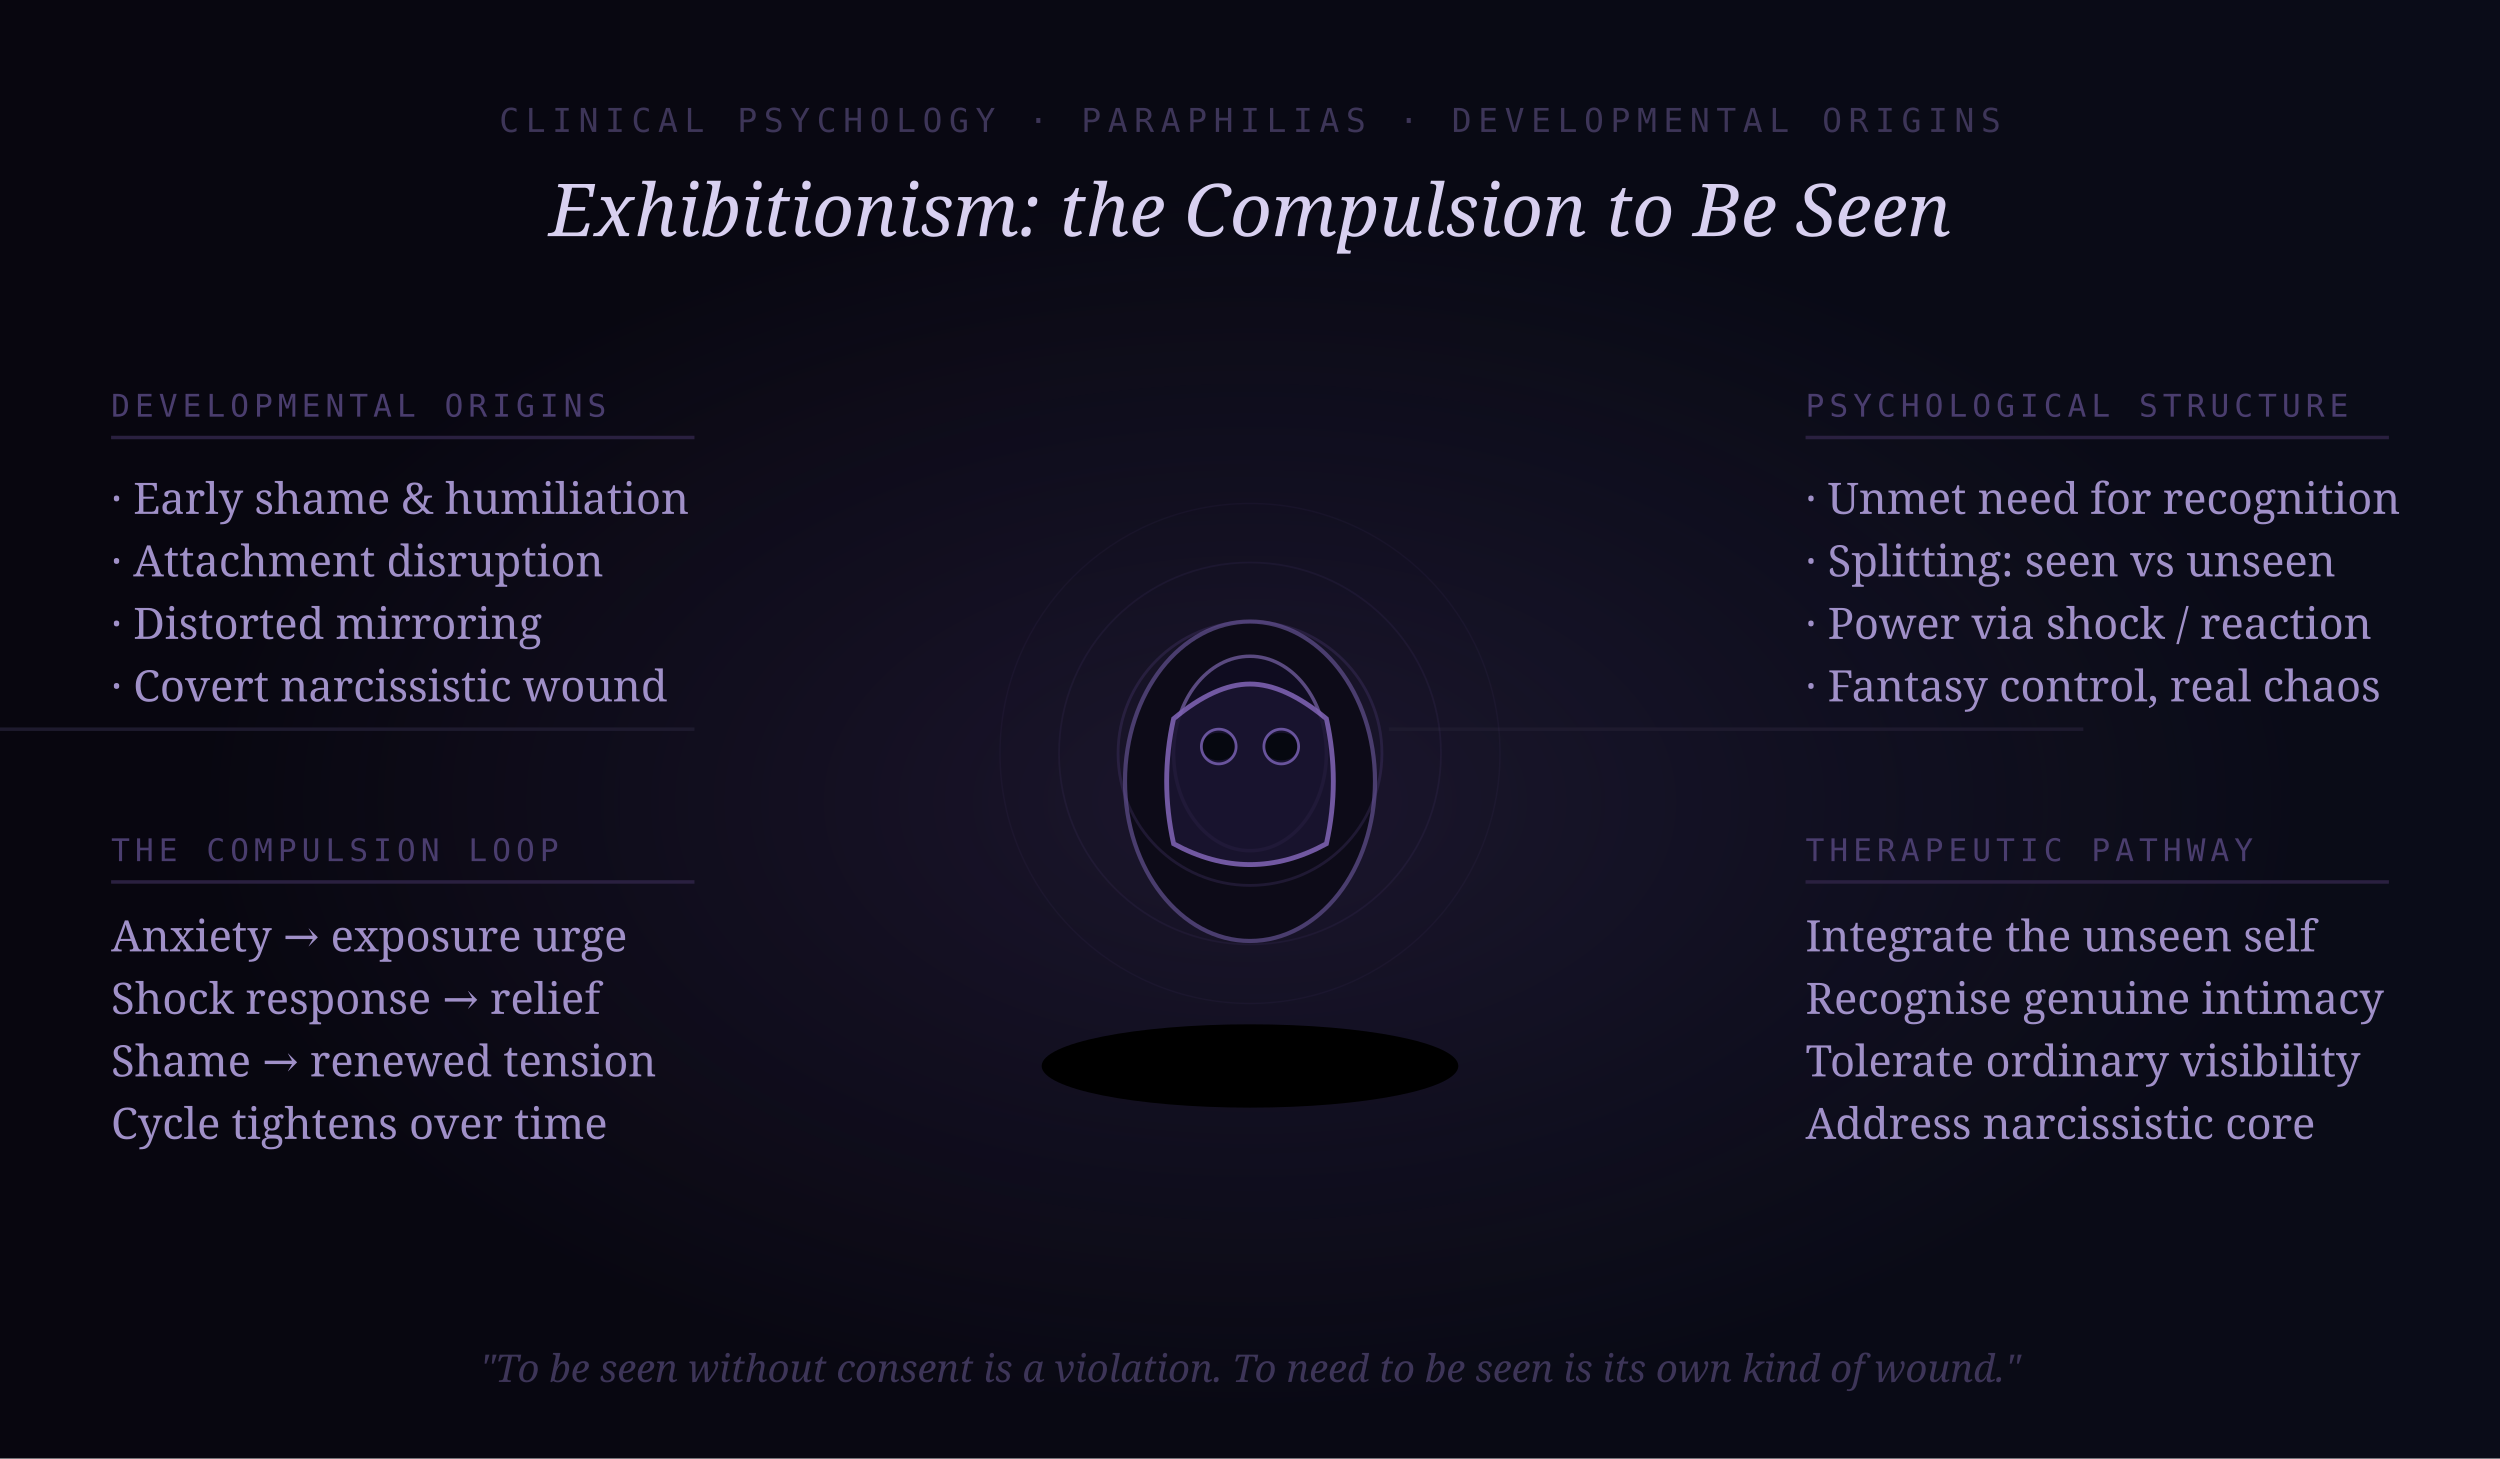
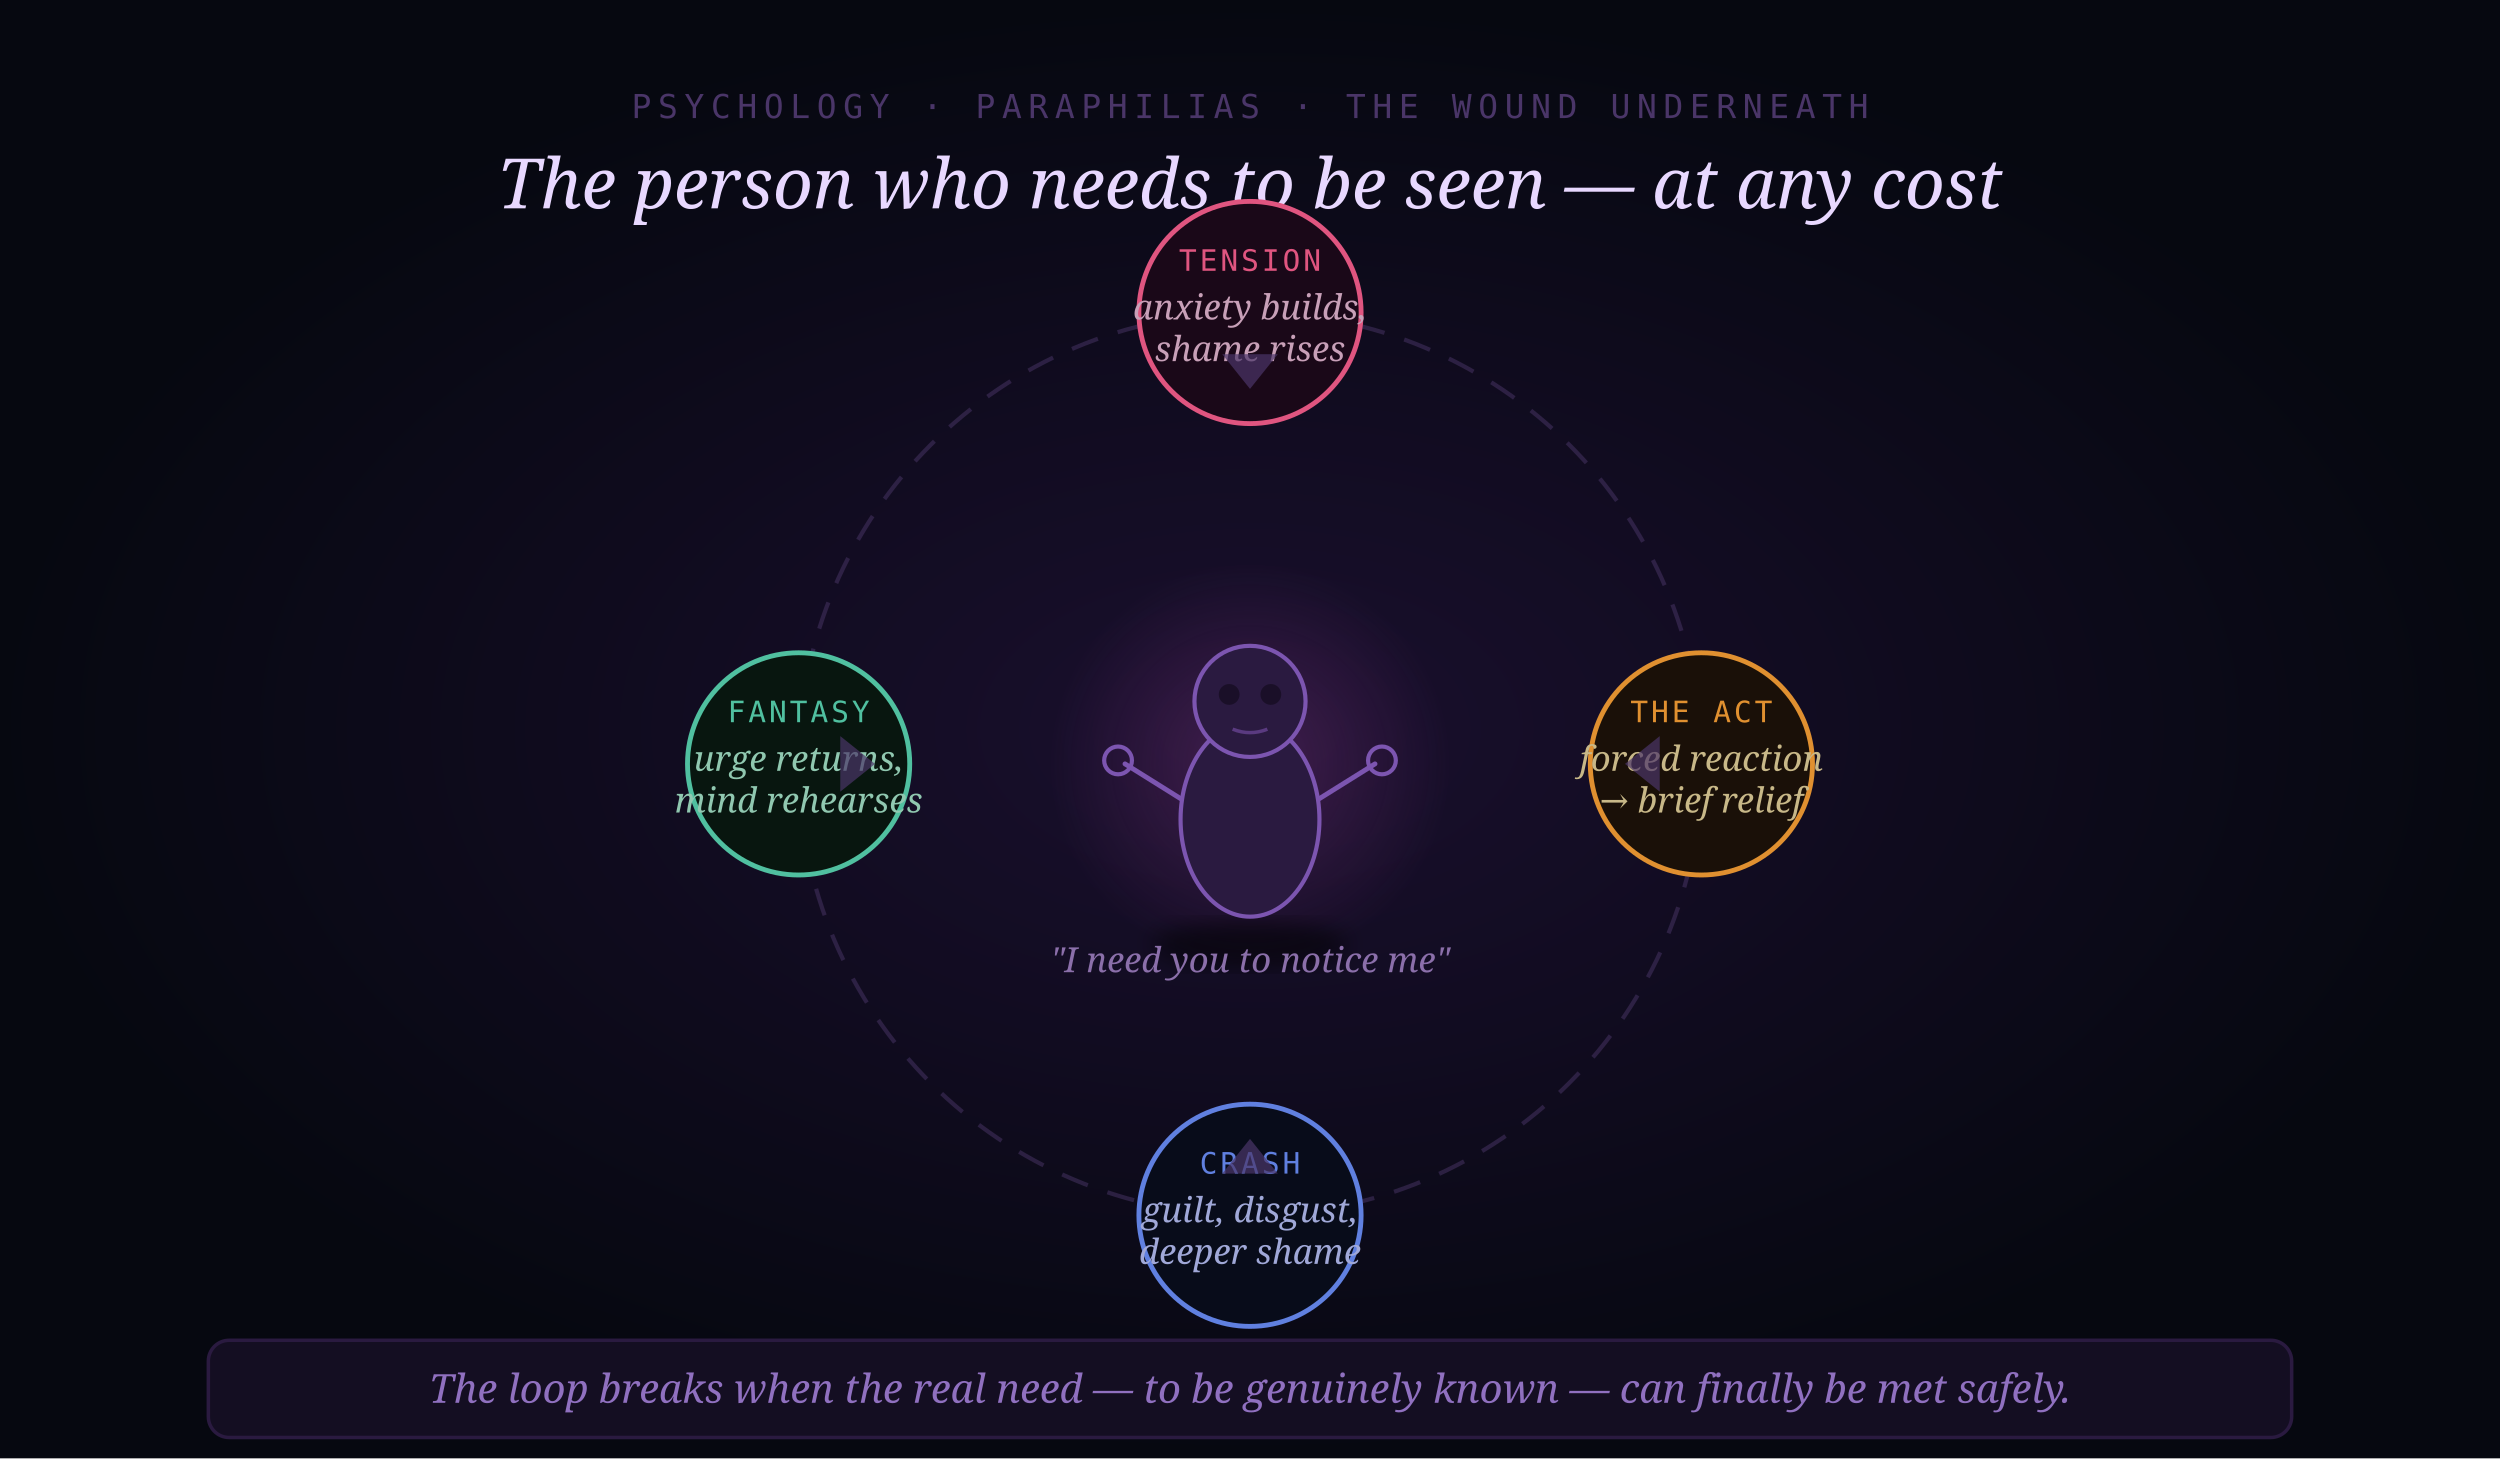
<svg xmlns="http://www.w3.org/2000/svg" viewBox="0 0 720 420">
+   <defs>
+     <radialGradient id="bg-glow" cx="50%" cy="50%" r="50%">
+       <stop offset="0%" stop-color="#1a0f2e" stop-opacity="1" />
+       <stop offset="100%" stop-color="#060810" stop-opacity="1" />
+     </radialGradient>
+     <radialGradient id="shame-glow" cx="50%" cy="50%" r="50%">
+       <stop offset="0%" stop-color="#8b3a8b" stop-opacity="0.35" />
+       <stop offset="100%" stop-color="#8b3a8b" stop-opacity="0" />
+     </radialGradient>
+     <radialGradient id="seen-glow" cx="50%" cy="50%" r="50%">
+       <stop offset="0%" stop-color="#e0a030" stop-opacity="0.4" />
+       <stop offset="100%" stop-color="#e0a030" stop-opacity="0" />
+     </radialGradient>
+     <filter id="blur-soft">
+       <feGaussianBlur stdDeviation="3" />
+     </filter>
+   </defs>
  <style>
-   @keyframes mask-breathe { 0%,100%{opacity:0.55;transform:scale(1)} 50%{opacity:0.85;transform:scale(1.03)} }
-   @keyframes gaze-pulse { 0%,100%{opacity:0.2;r:38} 50%{opacity:0.5;r:48} }
-   @keyframes iris-contract { 0%,100%{r:5} 50%{r:3.5} }
-   @keyframes layer-rise { from{opacity:0;transform:translateY(12px)} to{opacity:1;transform:translateY(0)} }
-   @keyframes line-in { from{stroke-dashoffset:200} to{stroke-dashoffset:0} }
-   @keyframes shimmer { 0%,100%{opacity:0.3} 50%{opacity:0.65} }
-   @keyframes word-in { from{opacity:0;transform:translateY(6px)} to{opacity:1;transform:translateY(0)} }
-   @keyframes shadow-pulse { 0%,100%{opacity:0.15} 50%{opacity:0.3} }
+ /* ─── Cycle phases rotate around centre ─── */
+ @keyframes orbit-1 { 0%{transform:rotate(0deg) translateX(130px) rotate(0deg)} 100%{transform:rotate(360deg) translateX(130px) rotate(-360deg)} }
+ @keyframes orbit-2 { 0%{transform:rotate(90deg) translateX(130px) rotate(-90deg)} 100%{transform:rotate(450deg) translateX(130px) rotate(-450deg)} }
+ @keyframes orbit-3 { 0%{transform:rotate(180deg) translateX(130px) rotate(-180deg)} 100%{transform:rotate(540deg) translateX(130px) rotate(-540deg)} }
+ @keyframes orbit-4 { 0%{transform:rotate(270deg) translateX(130px) rotate(-270deg)} 100%{transform:rotate(630deg) translateX(130px) rotate(-630deg)} }

-   .title-in   { animation: layer-rise .8s ease-out 0.1s both; }
-   .layer-1    { animation: layer-rise .7s ease-out 0.4s both; }
-   .layer-2    { animation: layer-rise .7s ease-out 0.7s both; }
-   .layer-3    { animation: layer-rise .7s ease-out 1.0s both; }
-   .layer-4    { animation: layer-rise .7s ease-out 1.3s both; }
-   .layer-5    { animation: layer-rise .7s ease-out 1.6s both; }
-   .mask-anim  { animation: mask-breathe 4s ease-in-out infinite; }
-   .gaze-ring  { animation: gaze-pulse 3.5s ease-in-out infinite 0.5s; }
-   .iris       { animation: iris-contract 3.5s ease-in-out infinite 0.5s; }
-   .connector  { stroke-dasharray:200; animation: line-in 1.4s cubic-bezier(.6,.05,.2,1) 0.6s both; }
-   .shimmer-1  { animation: shimmer 3s ease-in-out infinite; }
-   .shimmer-2  { animation: shimmer 3s ease-in-out infinite 1s; }
-   .shimmer-3  { animation: shimmer 3s ease-in-out infinite 2s; }
-   .shadow-bg  { animation: shadow-pulse 4s ease-in-out infinite; }
+ /* ─── Centre figure breathing ─── */
+ @keyframes breathe { 0%,100%{transform:scale(1);opacity:0.85} 50%{transform:scale(1.06);opacity:1} }
+ 
+ /* ─── Shame cloud pulse ─── */
+ @keyframes shame-pulse { 0%,100%{opacity:0.12;r:58} 50%{opacity:0.3;r:70} }
+ 
+ /* ─── Ring spin ─── */
+ @keyframes ring-spin { from{stroke-dashoffset:0} to{stroke-dashoffset:-502} }
+ 
+ /* ─── Phase node highlight ─── */
+ @keyframes node-glow { 0%,100%{filter:drop-shadow(0 0 4px currentColor);opacity:0.7} 50%{filter:drop-shadow(0 0 16px currentColor);opacity:1} }
+ 
+ /* ─── Arrow pulse on ring ─── */
+ @keyframes arrow-drift { 0%,100%{opacity:0.3} 50%{opacity:0.9} }
+ 
+ /* ─── Title / label fade-in ─── */
+ @keyframes fade-up { from{opacity:0;transform:translateY(8px)} to{opacity:1;transform:translateY(0)} }
+ 
+ /* ─── Word highlight ─── */
+ @keyframes word-glow { 0%,100%{opacity:0.7} 50%{opacity:1} }
+ 
+ .title-in   { animation: fade-up .9s ease-out 0.1s both; }
+ .sub-in     { animation: fade-up .8s ease-out 0.4s both; }
+ .fig-breath { animation: breathe 3.6s ease-in-out infinite; }
+ .shame-ring { animation: shame-pulse 3.6s ease-in-out infinite; }
+ .orbit-ring { stroke-dasharray: 8 6; animation: ring-spin 12s linear infinite; }
+ 
+ .node-1 { animation: node-glow 3s ease-in-out infinite 0s; }
+ .node-2 { animation: node-glow 3s ease-in-out infinite 0.75s; }
+ .node-3 { animation: node-glow 3s ease-in-out infinite 1.5s; }
+ .node-4 { animation: node-glow 3s ease-in-out infinite 2.25s; }
+ 
+ .phase-1 { animation: fade-up .7s ease-out 0.6s both; }
+ .phase-2 { animation: fade-up .7s ease-out 0.9s both; }
+ .phase-3 { animation: fade-up .7s ease-out 1.2s both; }
+ .phase-4 { animation: fade-up .7s ease-out 1.5s both; }
+ .bottom-in { animation: fade-up .7s ease-out 1.8s both; }
</style>
-   <rect width="720" height="420" fill="#040810" />
-   <linearGradient id="bg-grad" x1="0" y1="0" x2="1" y2="0">
-     <stop offset="0%" stop-color="#08060f" />
-     <stop offset="100%" stop-color="#0a0c18" />
-   </linearGradient>
-   <rect width="720" height="420" fill="url(#bg-grad)" />
-   <radialGradient id="violet-wash" cx="50%" cy="55%" r="42%">
-     <stop offset="0%" stop-color="#6b4fa0" stop-opacity="0.18" />
-     <stop offset="100%" stop-color="#6b4fa0" stop-opacity="0" />
-   </radialGradient>
-   <rect width="720" height="420" fill="url(#violet-wash)" />
-   <line class="connector" x1="0" y1="210" x2="720" y2="210" stroke="#1e1a2e" stroke-width="1" />
+   <rect width="720" height="420" fill="url(#bg-glow)" />
  <g class="title-in">
-     <text x="360" y="38" text-anchor="middle" font-family="'IBM Plex Mono',monospace" font-size="9.5" letter-spacing="0.20em" fill="#3d3558" text-transform="uppercase">CLINICAL PSYCHOLOGY · PARAPHILIAS · DEVELOPMENTAL ORIGINS</text>
-     <text x="360" y="68" text-anchor="middle" font-family="'IBM Plex Serif',Georgia,serif" font-size="21" fill="#d8d0f0" font-style="italic">Exhibitionism: the Compulsion to Be Seen</text>
+     <text x="360" y="34" text-anchor="middle" font-family="'IBM Plex Mono',monospace" font-size="9.5" letter-spacing="0.20em" fill="#4a3568" text-transform="uppercase">PSYCHOLOGY · PARAPHILIAS · THE WOUND UNDERNEATH</text>
+     <text x="360" y="60" text-anchor="middle" font-family="'IBM Plex Serif',Georgia,serif" font-size="20" font-style="italic" fill="#e8d8ff">The person who needs to be seen — at any cost</text>
  </g>
-   <g class="mask-anim" transform="translate(360,235)">
-     <ellipse class="shadow-bg" cx="0" cy="72" rx="60" ry="12" fill="#000" />
-     <ellipse cx="0" cy="-10" rx="36" ry="46" fill="#0d0b18" stroke="#4a3d6e" stroke-width="1.2" />
-     <ellipse cx="0" cy="-18" rx="22" ry="28" fill="#0f0c20" stroke="#5a4a80" stroke-width="1" />
-     <path d="M -22 -28 Q -26 -10 -22 8 Q 0 20 22 8 Q 26 -10 22 -28 Q 10 -38 0 -38 Q -10 -38 -22 -28 Z" fill="#1a1430" stroke="#7c60b0" stroke-width="1.4" opacity="0.9" />
-     <ellipse cx="-9" cy="-20" rx="5" ry="4" fill="#060810" />
-     <ellipse cx="9" cy="-20" rx="5" ry="4" fill="#060810" />
-     <circle class="iris" cx="-9" cy="-20" r="5" fill="none" stroke="#8b6fcc" stroke-width="0.8" opacity="0.7" />
-     <circle class="iris" cx="9" cy="-20" r="5" fill="none" stroke="#8b6fcc" stroke-width="0.8" opacity="0.7" />
-     <circle class="gaze-ring" cx="0" cy="-18" r="38" fill="none" stroke="#6b4fa0" stroke-width="0.8" opacity="0.2" />
-     <circle cx="0" cy="-18" r="55" fill="none" stroke="#6b4fa0" stroke-width="0.5" opacity="0.1" />
-     <circle cx="0" cy="-18" r="72" fill="none" stroke="#6b4fa0" stroke-width="0.4" opacity="0.07" />
+   <g transform="translate(360,220)">
+     <circle class="shame-ring" cx="0" cy="0" r="58" fill="url(#shame-glow)" />
+     <circle class="orbit-ring" cx="0" cy="0" r="130" fill="none" stroke="#4a3568" stroke-width="1.2" opacity="0.5" />
+     <g class="fig-breath">
+       <ellipse cx="0" cy="52" rx="28" ry="7" fill="#000" opacity="0.5" filter="url(#blur-soft)" />
+       <ellipse cx="0" cy="16" rx="20" ry="28" fill="#2a1a40" stroke="#7c55b0" stroke-width="1.2" />
+       <circle cx="0" cy="-18" r="16" fill="#2a1a40" stroke="#7c55b0" stroke-width="1.2" />
+       <circle cx="-6" cy="-20" r="3" fill="#1a0f28" />
+       <circle cx="6" cy="-20" r="3" fill="#1a0f28" />
+       <path d="M -5 -10 Q 0 -8 5 -10" stroke="#5a3a80" stroke-width="1" fill="none" />
+       <path d="M -20 10 L -36 0" stroke="#7c55b0" stroke-width="1.4" stroke-linecap="round" />
+       <path d="M 20 10 L 36 0" stroke="#7c55b0" stroke-width="1.4" stroke-linecap="round" />
+       <circle cx="-38" cy="-1" r="4" fill="none" stroke="#7c55b0" stroke-width="1.2" />
+       <circle cx="38" cy="-1" r="4" fill="none" stroke="#7c55b0" stroke-width="1.2" />
+     </g>
+     <text x="0" y="60" text-anchor="middle" font-family="'IBM Plex Serif',Georgia,serif" font-size="10" font-style="italic" fill="#8b6faa">"I need you to notice me"</text>
+     <g class="node-1" transform="translate(0,-130)" color="#e05580">
+       <circle cx="0" cy="0" r="32" fill="#1a0818" stroke="#e05580" stroke-width="1.4" />
+       <text x="0" y="-12" text-anchor="middle" font-family="'IBM Plex Mono',monospace" font-size="8.5" letter-spacing="0.1em" fill="#e05580">TENSION</text>
+       <text x="0" y="2" text-anchor="middle" font-family="'IBM Plex Serif',Georgia,serif" font-size="10" font-style="italic" fill="#c8a0b8">anxiety builds,</text>
+       <text x="0" y="14" text-anchor="middle" font-family="'IBM Plex Serif',Georgia,serif" font-size="10" font-style="italic" fill="#c8a0b8">shame rises</text>
+     </g>
+     <g class="node-2" transform="translate(130,0)" color="#e09030">
+       <circle cx="0" cy="0" r="32" fill="#1a1008" stroke="#e09030" stroke-width="1.4" />
+       <text x="0" y="-12" text-anchor="middle" font-family="'IBM Plex Mono',monospace" font-size="8.5" letter-spacing="0.1em" fill="#e09030">THE ACT</text>
+       <text x="0" y="2" text-anchor="middle" font-family="'IBM Plex Serif',Georgia,serif" font-size="10" font-style="italic" fill="#c8b888">forced reaction</text>
+       <text x="0" y="14" text-anchor="middle" font-family="'IBM Plex Serif',Georgia,serif" font-size="10" font-style="italic" fill="#c8b888">→ brief relief</text>
+     </g>
+     <g class="node-3" transform="translate(0,130)" color="#6080e0">
+       <circle cx="0" cy="0" r="32" fill="#080c1a" stroke="#6080e0" stroke-width="1.4" />
+       <text x="0" y="-12" text-anchor="middle" font-family="'IBM Plex Mono',monospace" font-size="8.5" letter-spacing="0.1em" fill="#6080e0">CRASH</text>
+       <text x="0" y="2" text-anchor="middle" font-family="'IBM Plex Serif',Georgia,serif" font-size="10" font-style="italic" fill="#a0a8d8">guilt, disgust,</text>
+       <text x="0" y="14" text-anchor="middle" font-family="'IBM Plex Serif',Georgia,serif" font-size="10" font-style="italic" fill="#a0a8d8">deeper shame</text>
+     </g>
+     <g class="node-4" transform="translate(-130,0)" color="#50c0a0">
+       <circle cx="0" cy="0" r="32" fill="#08160f" stroke="#50c0a0" stroke-width="1.4" />
+       <text x="0" y="-12" text-anchor="middle" font-family="'IBM Plex Mono',monospace" font-size="8.5" letter-spacing="0.1em" fill="#50c0a0">FANTASY</text>
+       <text x="0" y="2" text-anchor="middle" font-family="'IBM Plex Serif',Georgia,serif" font-size="10" font-style="italic" fill="#90c8b0">urge returns,</text>
+       <text x="0" y="14" text-anchor="middle" font-family="'IBM Plex Serif',Georgia,serif" font-size="10" font-style="italic" fill="#90c8b0">mind rehearses</text>
+     </g>
+     <path d="M 0,-108 L 8,-118 L -8,-118 Z" fill="#4a3568" opacity="0.7" />
+     <path d="M 108,0 L 118,8 L 118,-8 Z" fill="#4a3568" opacity="0.7" />
+     <path d="M 0,108 L -8,118 L 8,118 Z" fill="#4a3568" opacity="0.7" />
+     <path d="M -108,0 L -118,-8 L -118,8 Z" fill="#4a3568" opacity="0.7" />
  </g>
-   <g class="layer-1">
-     <text x="32" y="120" font-family="'IBM Plex Mono',monospace" font-size="9" letter-spacing="0.16em" fill="#4a3d6e">DEVELOPMENTAL ORIGINS</text>
-     <line x1="32" y1="126" x2="200" y2="126" stroke="#2a2040" stroke-width="1" />
-   </g>
-   <g class="layer-2">
-     <text x="32" y="148" font-family="'IBM Plex Serif',Georgia,serif" font-size="12.5" fill="#a090c8">· Early shame &amp; humiliation</text>
-     <text x="32" y="166" font-family="'IBM Plex Serif',Georgia,serif" font-size="12.5" fill="#a090c8">· Attachment disruption</text>
-     <text x="32" y="184" font-family="'IBM Plex Serif',Georgia,serif" font-size="12.5" fill="#a090c8">· Distorted mirroring</text>
-     <text x="32" y="202" font-family="'IBM Plex Serif',Georgia,serif" font-size="12.5" fill="#a090c8">· Covert narcissistic wound</text>
-   </g>
-   <g class="layer-3">
-     <text x="32" y="248" font-family="'IBM Plex Mono',monospace" font-size="9" letter-spacing="0.16em" fill="#4a3d6e">THE COMPULSION LOOP</text>
-     <line x1="32" y1="254" x2="200" y2="254" stroke="#2a2040" stroke-width="1" />
-     <text x="32" y="274" font-family="'IBM Plex Serif',Georgia,serif" font-size="12.5" fill="#a090c8">Anxiety → exposure urge</text>
-     <text x="32" y="292" font-family="'IBM Plex Serif',Georgia,serif" font-size="12.5" fill="#a090c8">Shock response → relief</text>
-     <text x="32" y="310" font-family="'IBM Plex Serif',Georgia,serif" font-size="12.5" fill="#a090c8">Shame → renewed tension</text>
-     <text x="32" y="328" font-family="'IBM Plex Serif',Georgia,serif" font-size="12.5" fill="#a090c8">Cycle tightens over time</text>
-   </g>
-   <g class="layer-1">
-     <text x="520" y="120" font-family="'IBM Plex Mono',monospace" font-size="9" letter-spacing="0.16em" fill="#4a3d6e">PSYCHOLOGICAL STRUCTURE</text>
-     <line x1="520" y1="126" x2="688" y2="126" stroke="#2a2040" stroke-width="1" />
-   </g>
-   <g class="layer-4">
-     <text x="520" y="148" font-family="'IBM Plex Serif',Georgia,serif" font-size="12.5" fill="#a090c8">· Unmet need for recognition</text>
-     <text x="520" y="166" font-family="'IBM Plex Serif',Georgia,serif" font-size="12.5" fill="#a090c8">· Splitting: seen vs unseen</text>
-     <text x="520" y="184" font-family="'IBM Plex Serif',Georgia,serif" font-size="12.5" fill="#a090c8">· Power via shock / reaction</text>
-     <text x="520" y="202" font-family="'IBM Plex Serif',Georgia,serif" font-size="12.5" fill="#a090c8">· Fantasy control, real chaos</text>
-   </g>
-   <g class="layer-5">
-     <text x="520" y="248" font-family="'IBM Plex Mono',monospace" font-size="9" letter-spacing="0.16em" fill="#4a3d6e">THERAPEUTIC PATHWAY</text>
-     <line x1="520" y1="254" x2="688" y2="254" stroke="#2a2040" stroke-width="1" />
-     <text x="520" y="274" font-family="'IBM Plex Serif',Georgia,serif" font-size="12.5" fill="#a090c8">Integrate the unseen self</text>
-     <text x="520" y="292" font-family="'IBM Plex Serif',Georgia,serif" font-size="12.5" fill="#a090c8">Recognise genuine intimacy</text>
-     <text x="520" y="310" font-family="'IBM Plex Serif',Georgia,serif" font-size="12.5" fill="#a090c8">Tolerate ordinary visibility</text>
-     <text x="520" y="328" font-family="'IBM Plex Serif',Georgia,serif" font-size="12.5" fill="#a090c8">Address narcissistic core</text>
-   </g>
-   <g class="layer-5">
-     <text x="360" y="398" text-anchor="middle" font-family="'IBM Plex Serif',Georgia,serif" font-size="11" font-style="italic" fill="#3d3558">
-     "To be seen without consent is a violation. To need to be seen is its own kind of wound."
+   <g class="bottom-in">
+     <rect x="60" y="386" width="600" height="28" rx="6" fill="#140e22" stroke="#2a1a40" stroke-width="1" />
+     <text x="360" y="404" text-anchor="middle" font-family="'IBM Plex Serif',Georgia,serif" font-size="11.5" font-style="italic" fill="#9070c0">
+     The loop breaks when the real need — to be genuinely known — can finally be met safely.
  </text>
  </g>
</svg>
